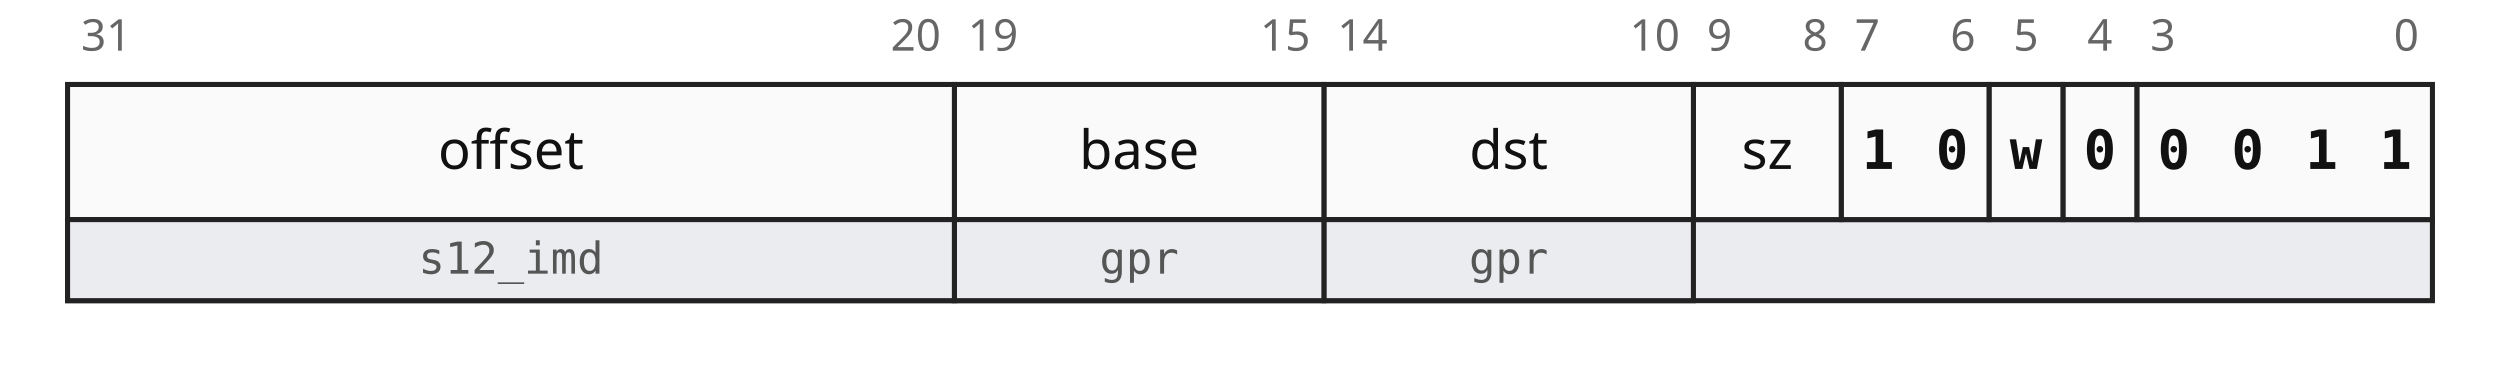
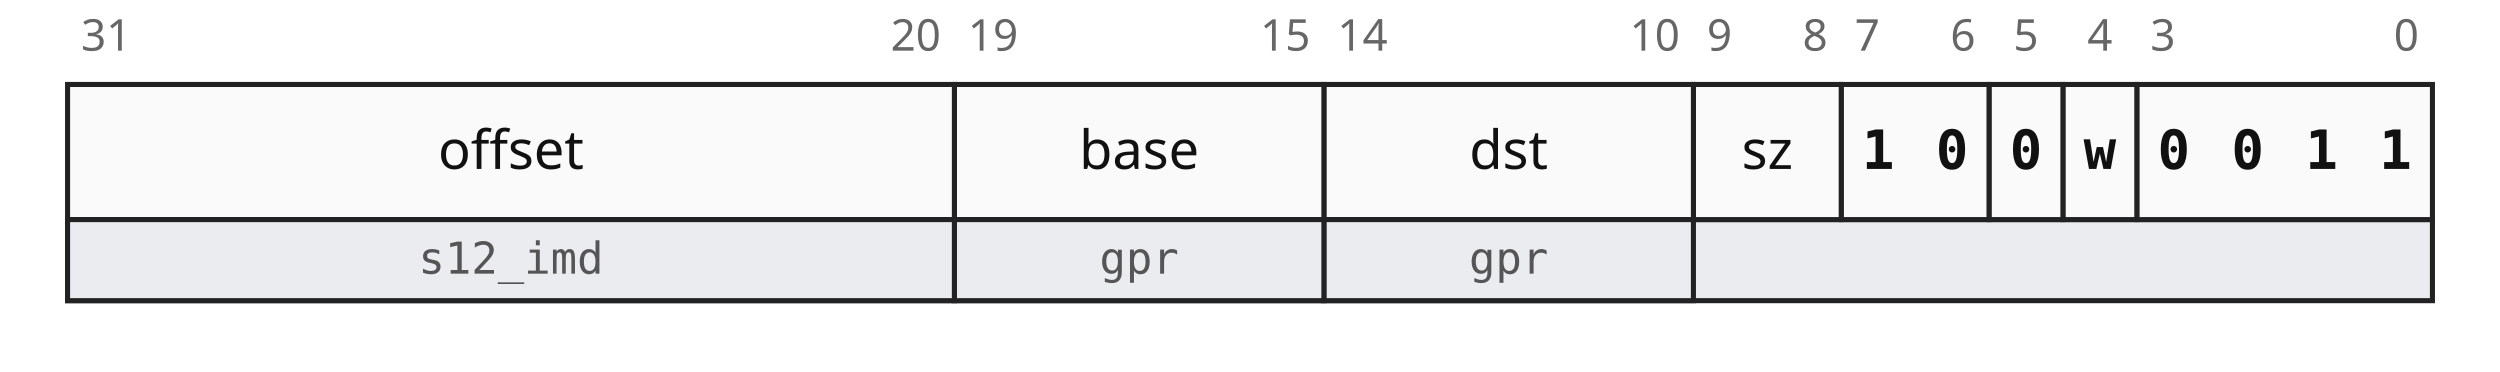
<svg xmlns="http://www.w3.org/2000/svg" width="100%" height="110" viewBox="-20 0 740 110">
  <style>
      /* Light Mode Styles */
      .bit-idx { font-family: sans-serif; font-size: 13px; fill: #666; }
      .content-fixed { font-family: monospace; font-size: 16px; font-weight: bold; text-anchor: middle; fill: #111; }
      .content-var { font-family: sans-serif; font-size: 16px; text-anchor: middle; fill: #111; }
      .field-type { font-family: monospace; font-size: 13px; text-anchor: middle; fill: #555; }
      
      .box-line { stroke: #222; stroke-width: 1.5; fill: #fafafa; }
      /* Second row background (slightly shaded) */
      .box-type { stroke: #222; stroke-width: 1.5; fill: #eaecef; } 
      
      /* Dark Mode Overrides */
      @media (prefers-color-scheme: dark) {
        .bit-idx { fill: #a0a0a0; }
        .content-fixed { fill: #e0e0e0; }
        .content-var { fill: #e0e0e0; }
        .field-type { fill: #a0a0a0; }
        
        .box-line { stroke: #a0a0a0; fill: #1e1e1e; }
        .box-type { stroke: #a0a0a0; fill: #2d3136; }
      }
    </style>
  <rect x="0" y="65" width="700" height="24" class="box-type" />
  <rect x="612.5" y="25" width="87.5" height="40" class="box-line" />
  <text x="616.5" y="15" text-anchor="start" class="bit-idx">3</text>
  <text x="696" y="15" text-anchor="end" class="bit-idx">0</text>
  <text x="623.438" y="50" class="content-fixed">0</text>
  <text x="645.312" y="50" class="content-fixed">0</text>
  <text x="667.188" y="50" class="content-fixed">1</text>
  <text x="689.062" y="50" class="content-fixed">1</text>
  <rect x="590.625" y="25" width="21.875" height="40" class="box-line" />
  <text x="601.562" y="15" text-anchor="middle" class="bit-idx">4</text>
-   <text x="601.562" y="50" class="content-fixed">0</text>
+   <text x="601.562" y="50" class="content-fixed">w</text>
  <rect x="568.75" y="25" width="21.875" height="40" class="box-line" />
  <text x="579.688" y="15" text-anchor="middle" class="bit-idx">5</text>
-   <text x="579.688" y="50" class="content-fixed">w</text>
+   <text x="579.688" y="50" class="content-fixed">0</text>
  <rect x="525" y="25" width="43.75" height="40" class="box-line" />
  <text x="529" y="15" text-anchor="start" class="bit-idx">7</text>
  <text x="564.75" y="15" text-anchor="end" class="bit-idx">6</text>
  <text x="535.938" y="50" class="content-fixed">1</text>
  <text x="557.812" y="50" class="content-fixed">0</text>
  <rect x="481.25" y="25" width="43.75" height="40" class="box-line" />
  <text x="485.25" y="15" text-anchor="start" class="bit-idx">9</text>
  <text x="521" y="15" text-anchor="end" class="bit-idx">8</text>
  <text x="503.125" y="50" class="content-var">sz</text>
  <rect x="371.875" y="25" width="109.375" height="40" class="box-line" />
  <text x="375.875" y="15" text-anchor="start" class="bit-idx">14</text>
  <text x="477.25" y="15" text-anchor="end" class="bit-idx">10</text>
  <text x="426.562" y="50" class="content-var">dst</text>
  <rect x="371.875" y="65" width="109.375" height="24" class="box-type" />
  <text x="426.562" y="81" class="field-type">gpr</text>
  <rect x="262.5" y="25" width="109.375" height="40" class="box-line" />
  <text x="266.5" y="15" text-anchor="start" class="bit-idx">19</text>
  <text x="367.875" y="15" text-anchor="end" class="bit-idx">15</text>
  <text x="317.188" y="50" class="content-var">base</text>
  <rect x="262.5" y="65" width="109.375" height="24" class="box-type" />
  <text x="317.188" y="81" class="field-type">gpr</text>
  <rect x="0" y="25" width="262.5" height="40" class="box-line" />
  <text x="4" y="15" text-anchor="start" class="bit-idx">31</text>
  <text x="258.5" y="15" text-anchor="end" class="bit-idx">20</text>
  <text x="131.25" y="50" class="content-var">offset</text>
  <rect x="0" y="65" width="262.5" height="24" class="box-type" />
  <text x="131.25" y="81" class="field-type">s12_imd</text>
</svg>
